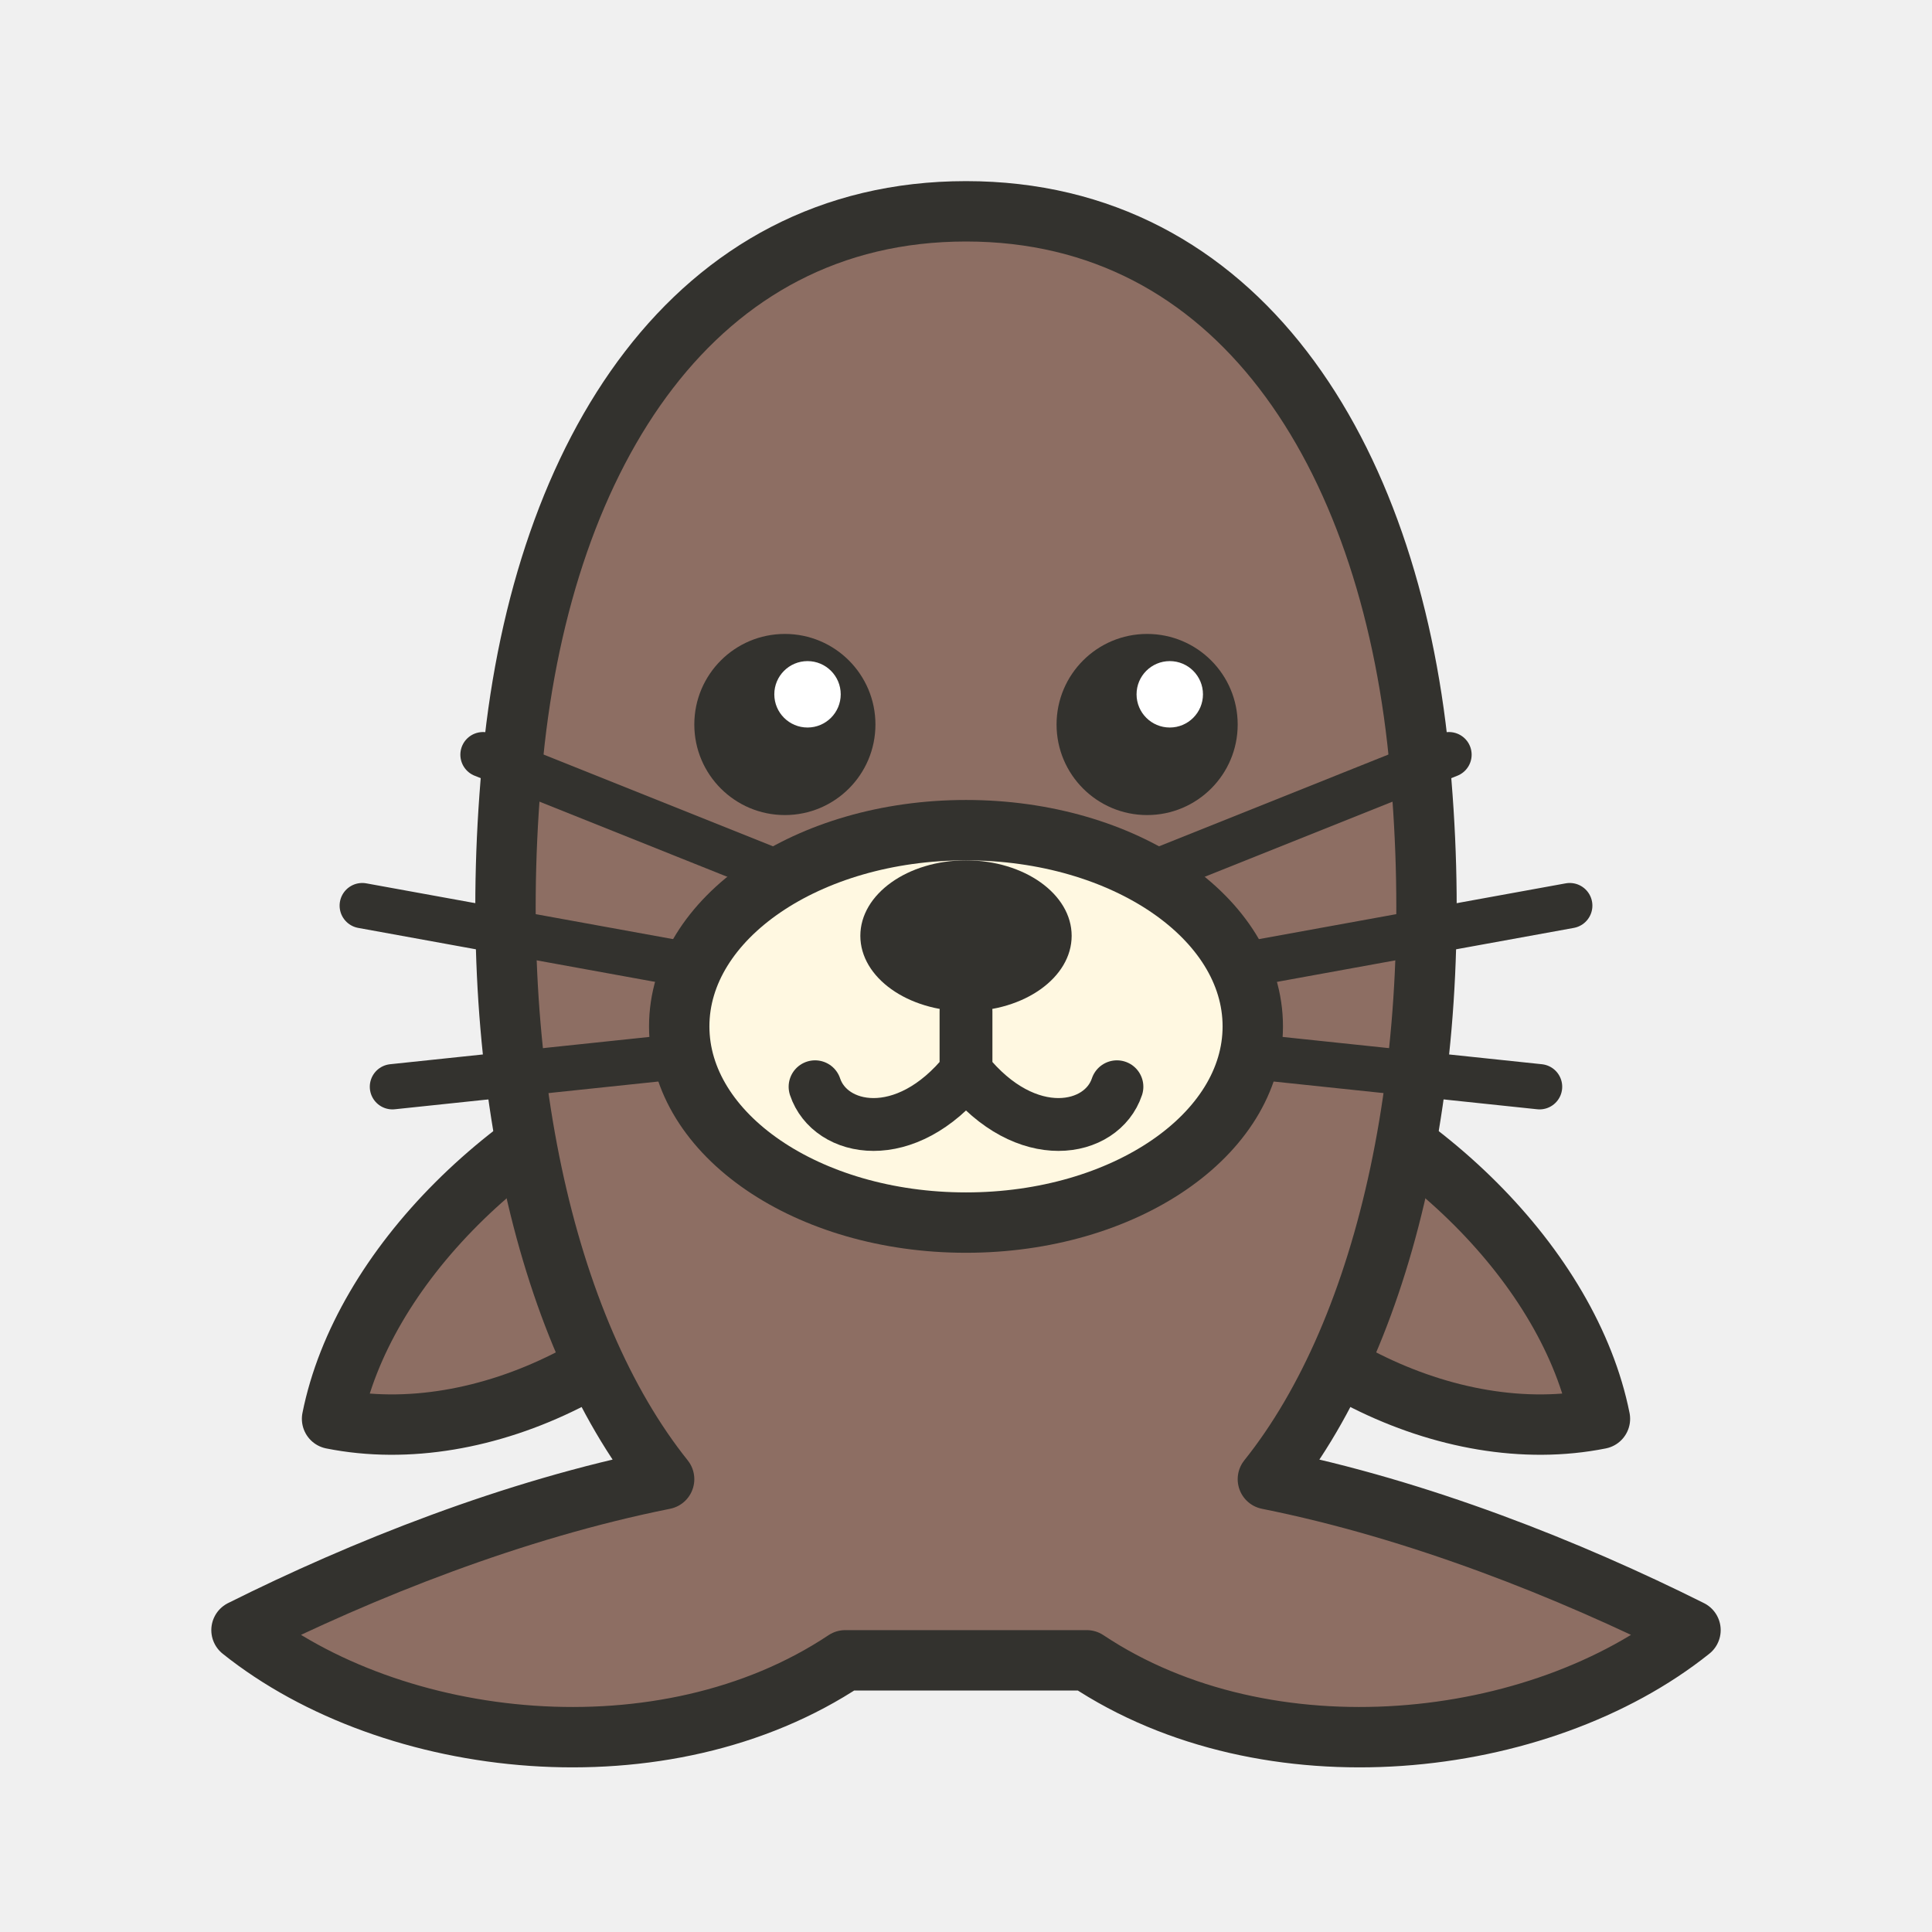
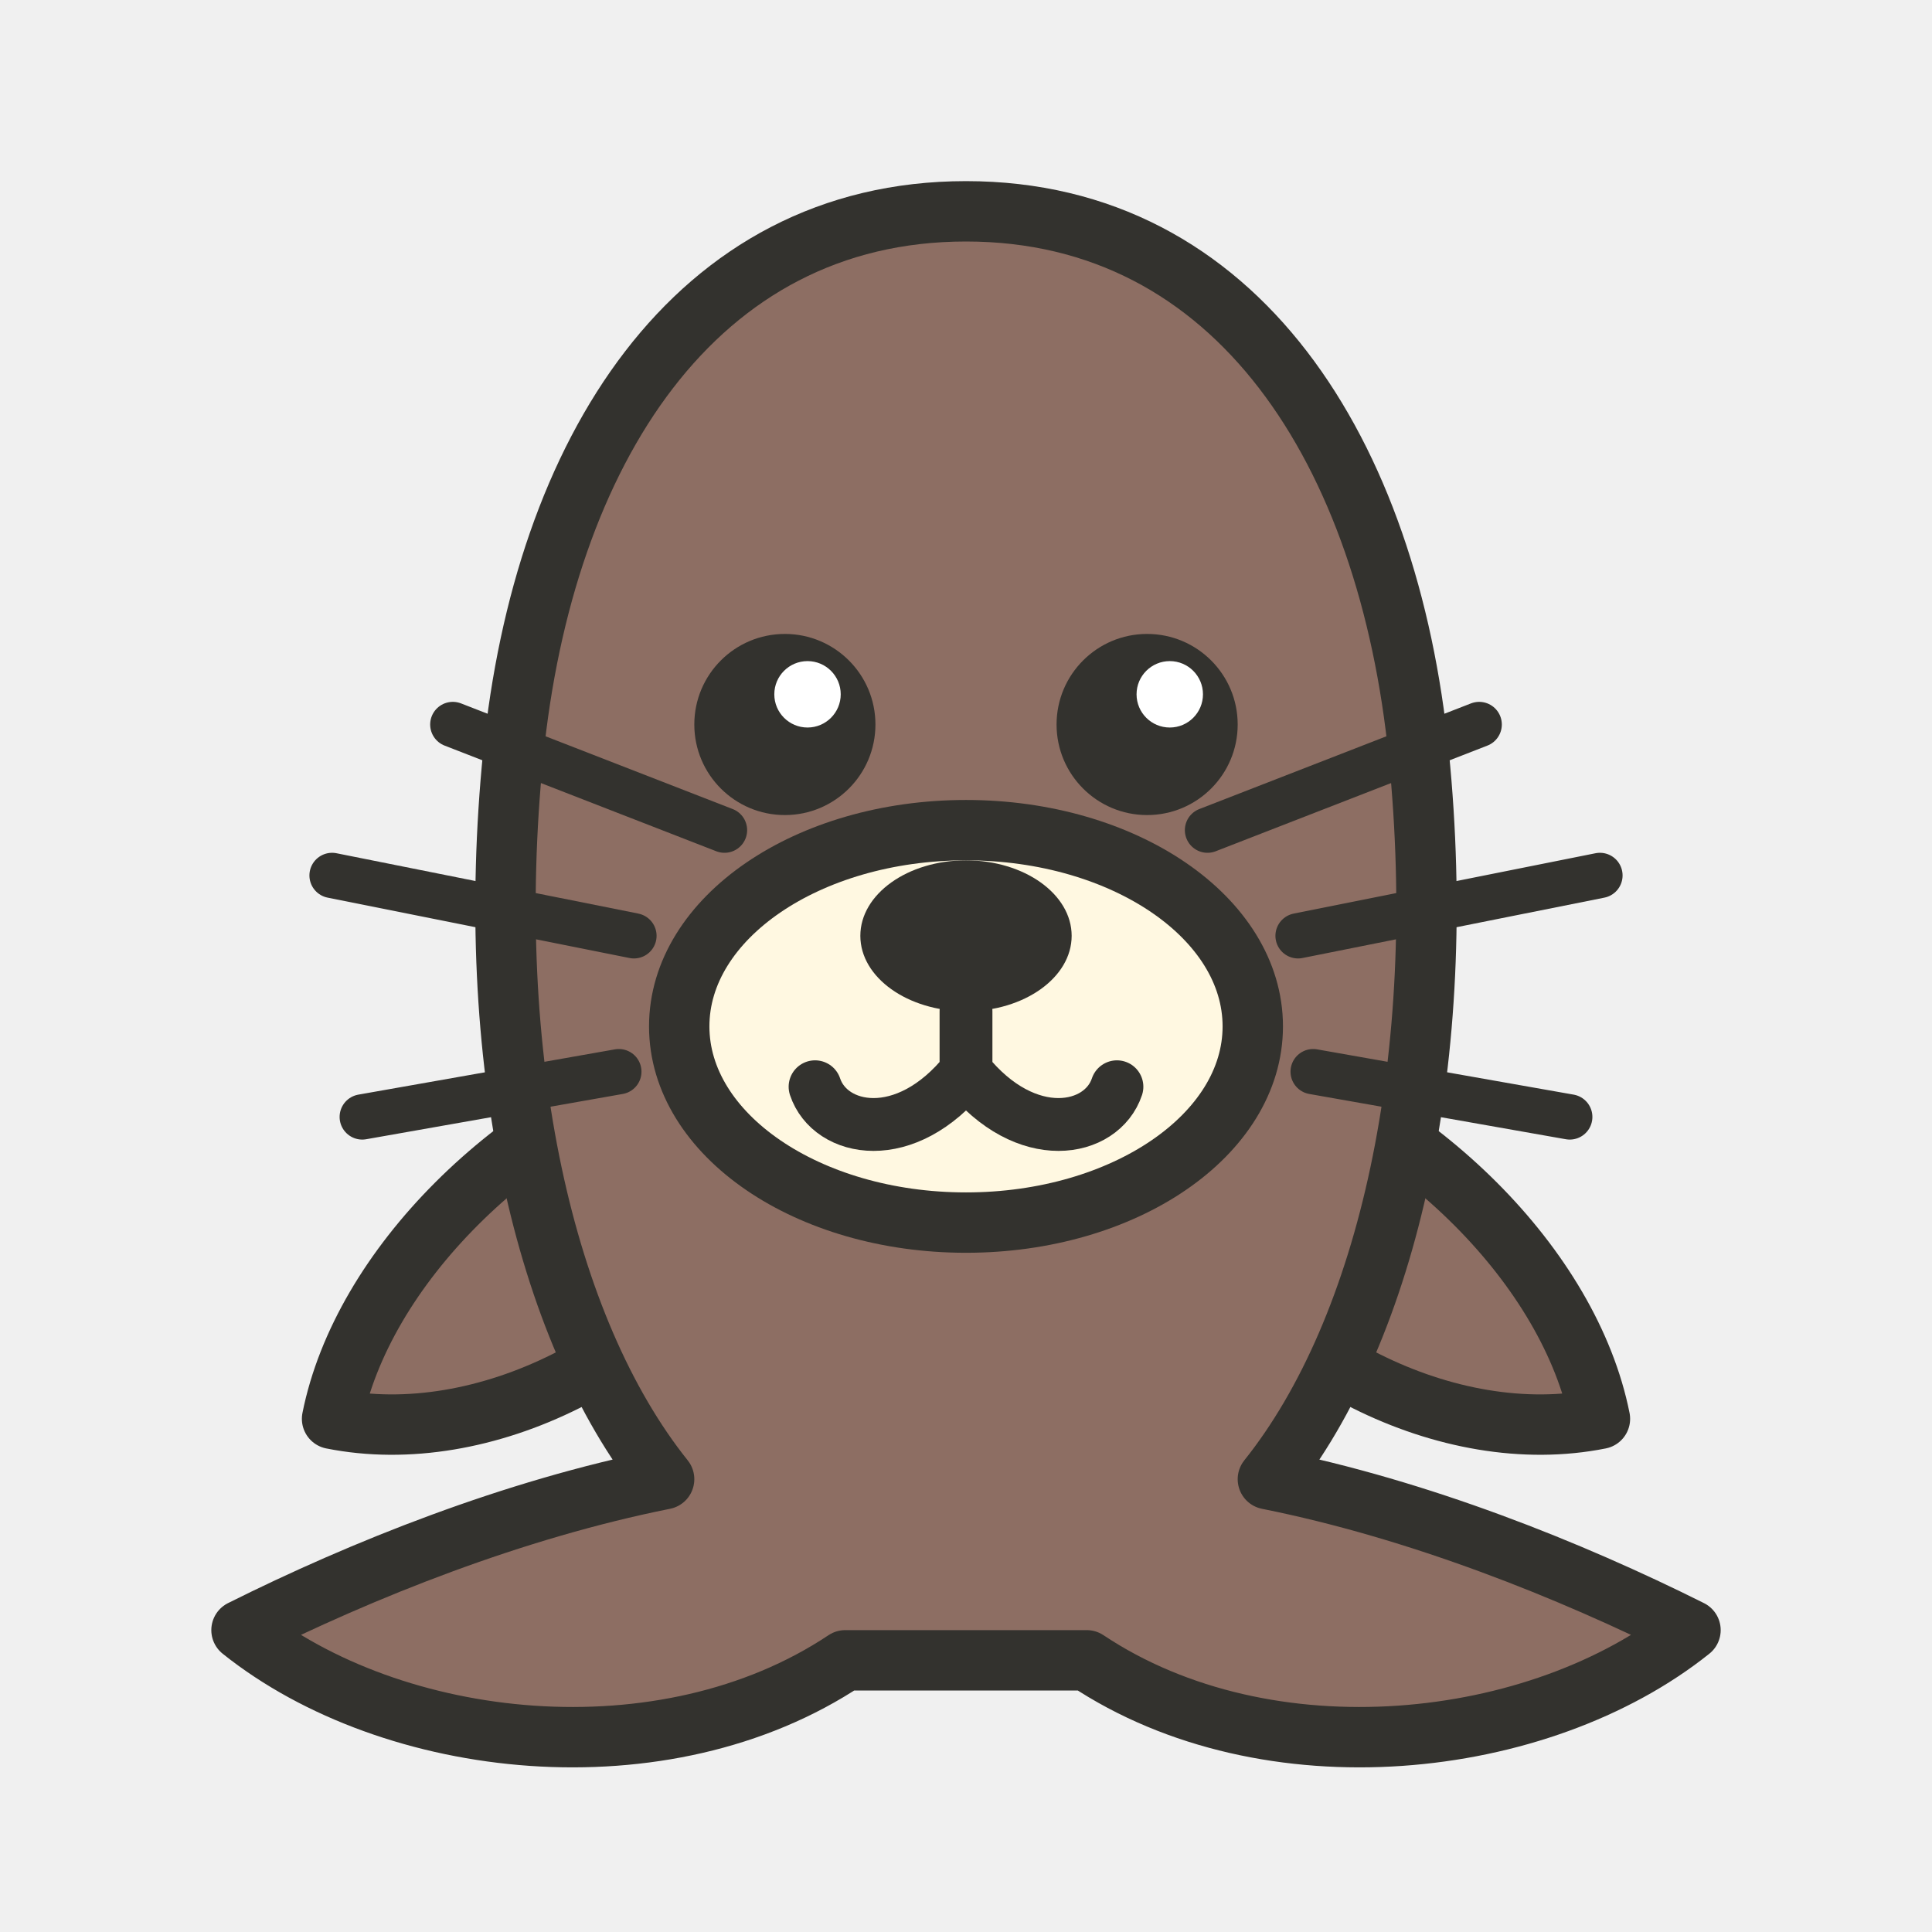
<svg xmlns="http://www.w3.org/2000/svg" viewBox="0 0 128 128">
  <path d="M 46 70 C 34 74 24 84 22 94 C 32 96 44 90 50 80 Z" fill="#8D6E63" stroke="#33322E" stroke-width="4" stroke-linejoin="round" stroke-linecap="round" />
  <path d="M 82 70 C 94 74 104 84 106 94 C 96 96 84 90 78 80 Z" fill="#8D6E63" stroke="#33322E" stroke-width="4" stroke-linejoin="round" stroke-linecap="round" />
  <path d="M 64 14 C 46 14 36 30 34 50 C 32 70 36 88 44 98 C 34 100 24 104 16 108 C 26 116 44 118 56 110 L 72 110 C 84 118 102 116 112 108 C 104 104 94 100 84 98 C 92 88 96 70 94 50 C 92 30 82 14 64 14 Z" fill="#8D6E63" stroke="#33322E" stroke-width="4" stroke-linejoin="round" stroke-linecap="round" />
  <ellipse cx="64" cy="68" rx="19" ry="13" fill="#FFF8E1" stroke="#33322E" stroke-width="4" stroke-linejoin="round" stroke-linecap="round" />
-   <path d="M 52 58 L 32 50 M 46 64 L 24 60 M 45 70 L 26 72 M 76 58 L 96 50 M 82 64 L 104 60 M 83 70 L 102 72" fill="none" stroke="#33322E" stroke-width="3" stroke-linejoin="round" stroke-linecap="round" />
+   <path d="M 48 55 L 30 48 M 42 62 L 22 58 M 41 71 L 24 74 M 80 55 L 98 48 M 86 62 L 106 58 M 87 71 L 104 74" fill="none" stroke="#33322E" stroke-width="3" stroke-linejoin="round" stroke-linecap="round" />
  <ellipse cx="64" cy="62" rx="7" ry="5" fill="#33322E" />
  <path d="M 64 67 L 64 71 M 64 71 C 60 76 55 75 54 72 M 64 71 C 68 76 73 75 74 72" fill="none" stroke="#33322E" stroke-width="3.5" stroke-linejoin="round" stroke-linecap="round" />
  <circle cx="52" cy="48" r="6" fill="#33322E" />
  <circle cx="76" cy="48" r="6" fill="#33322E" />
  <circle cx="53.5" cy="46" r="2.2" fill="#FFFFFF" />
  <circle cx="77.5" cy="46" r="2.2" fill="#FFFFFF" />
</svg>
